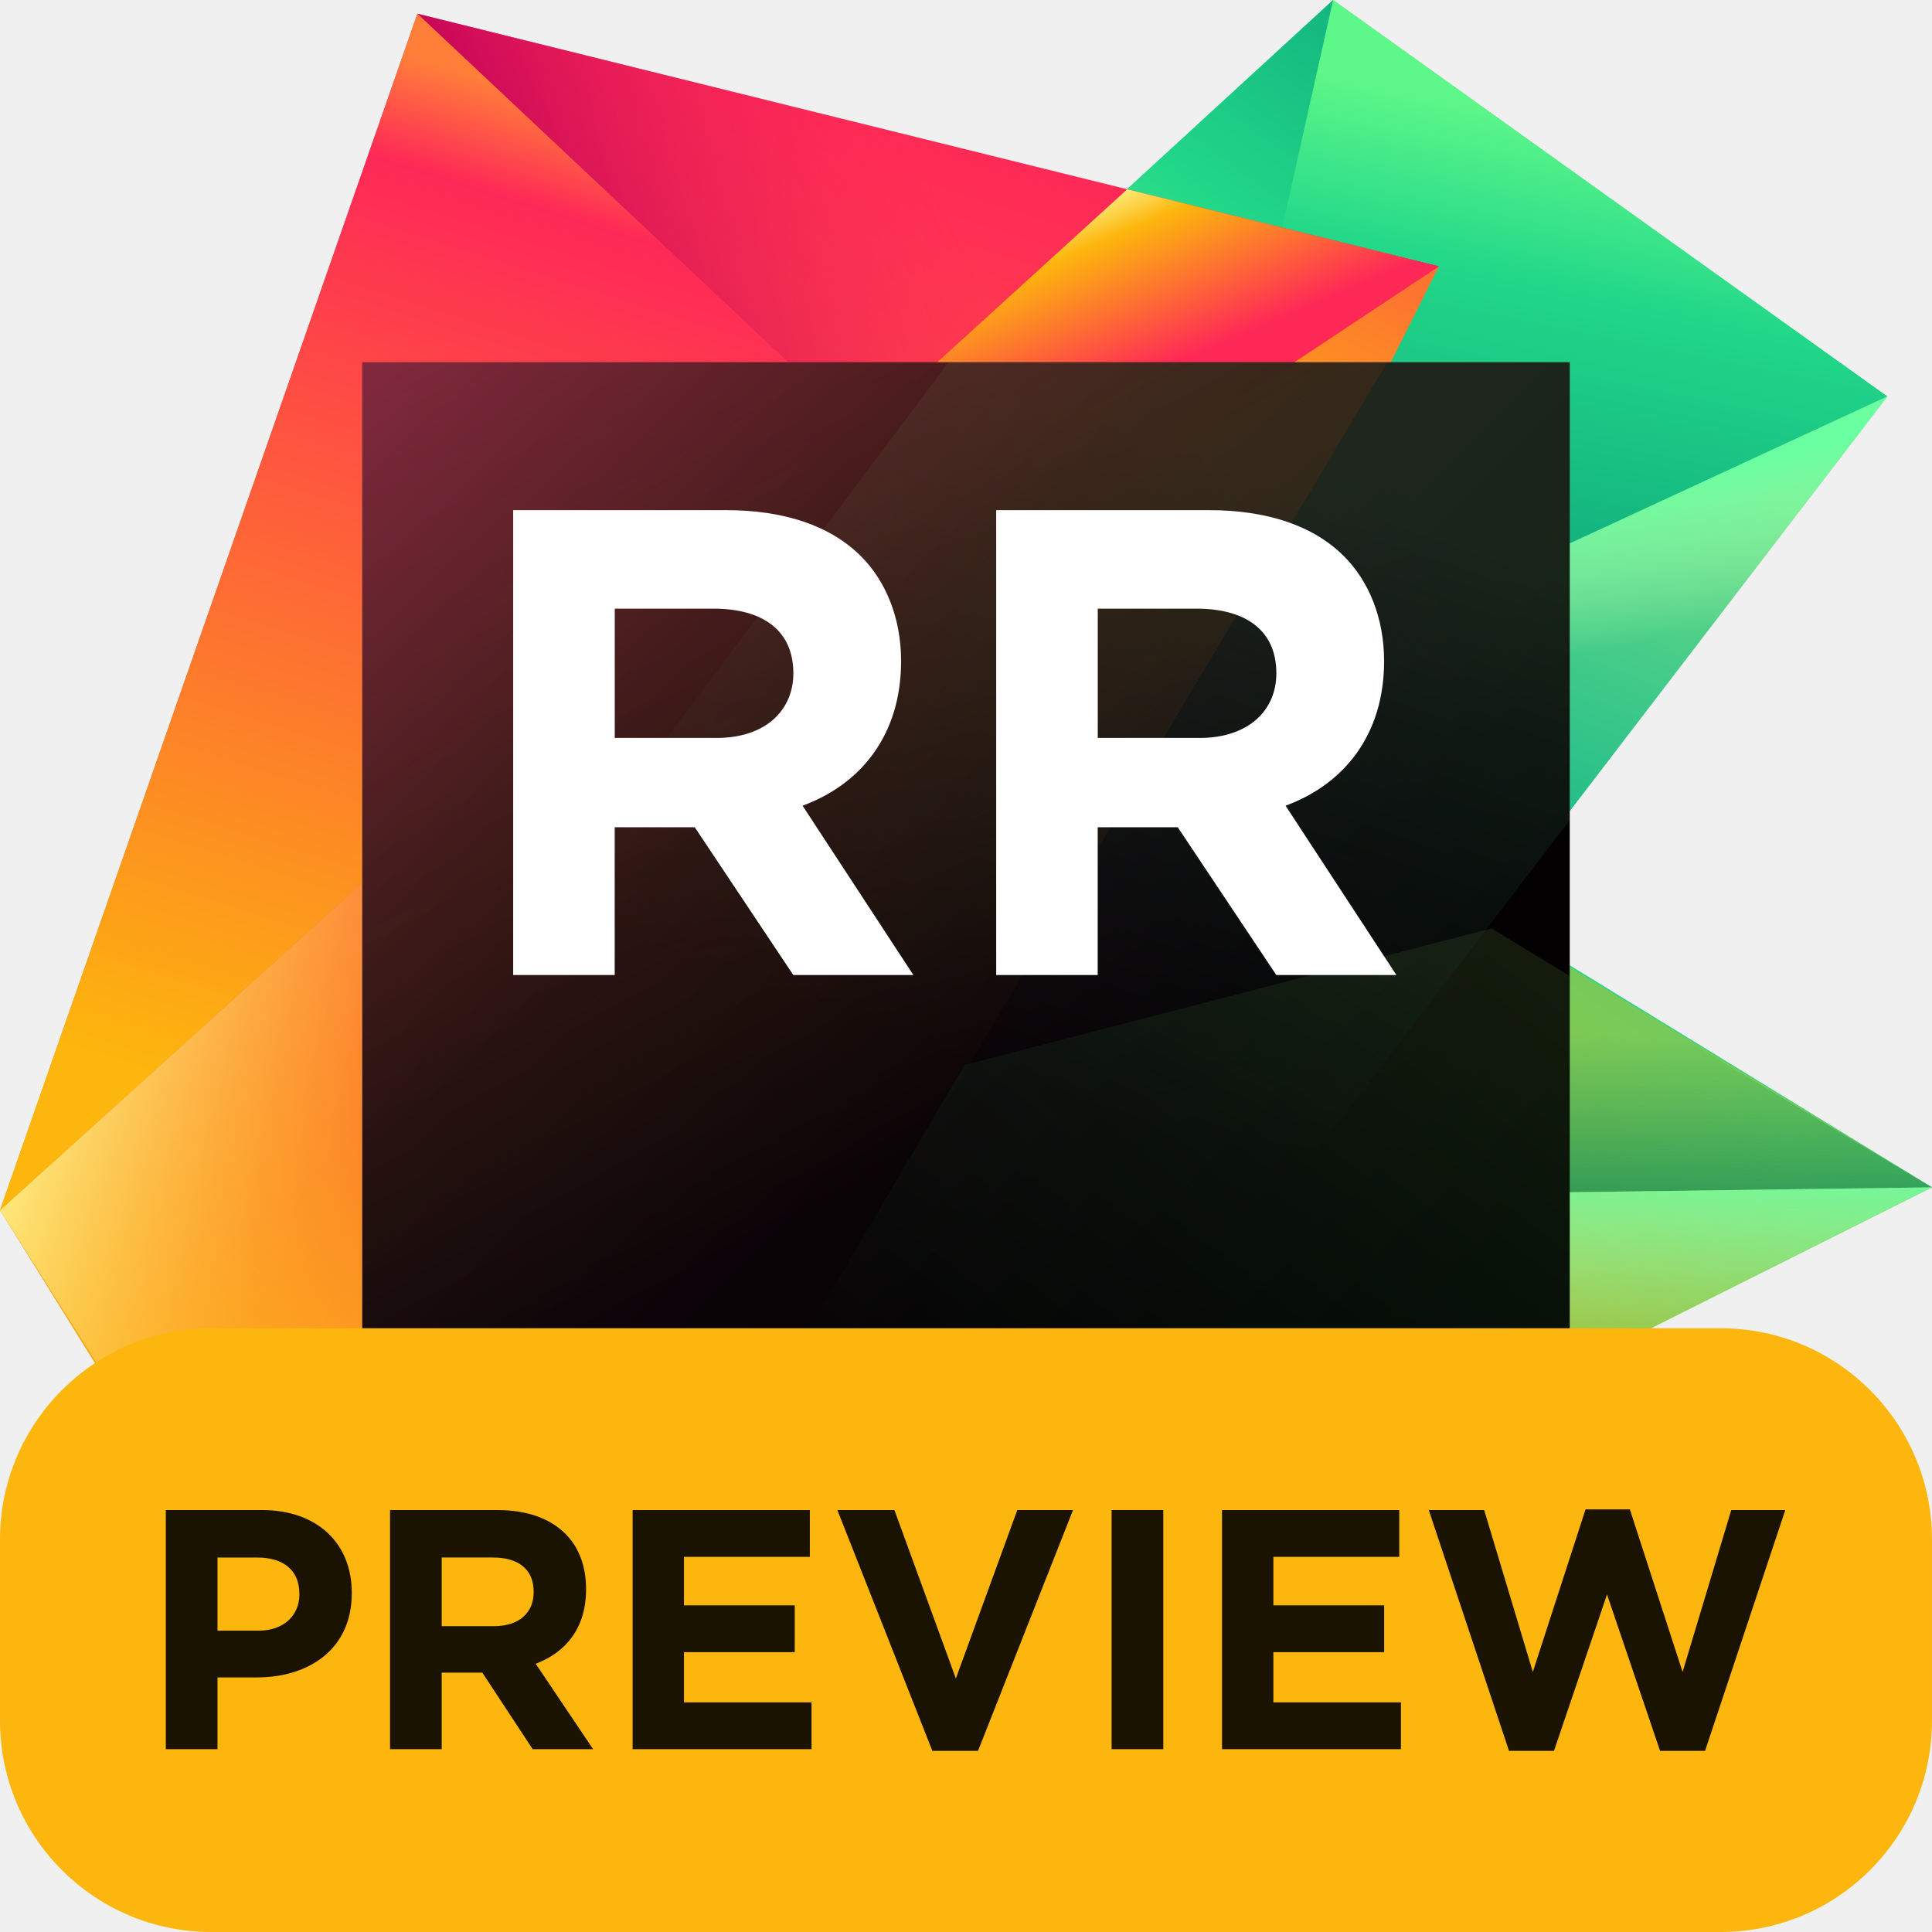
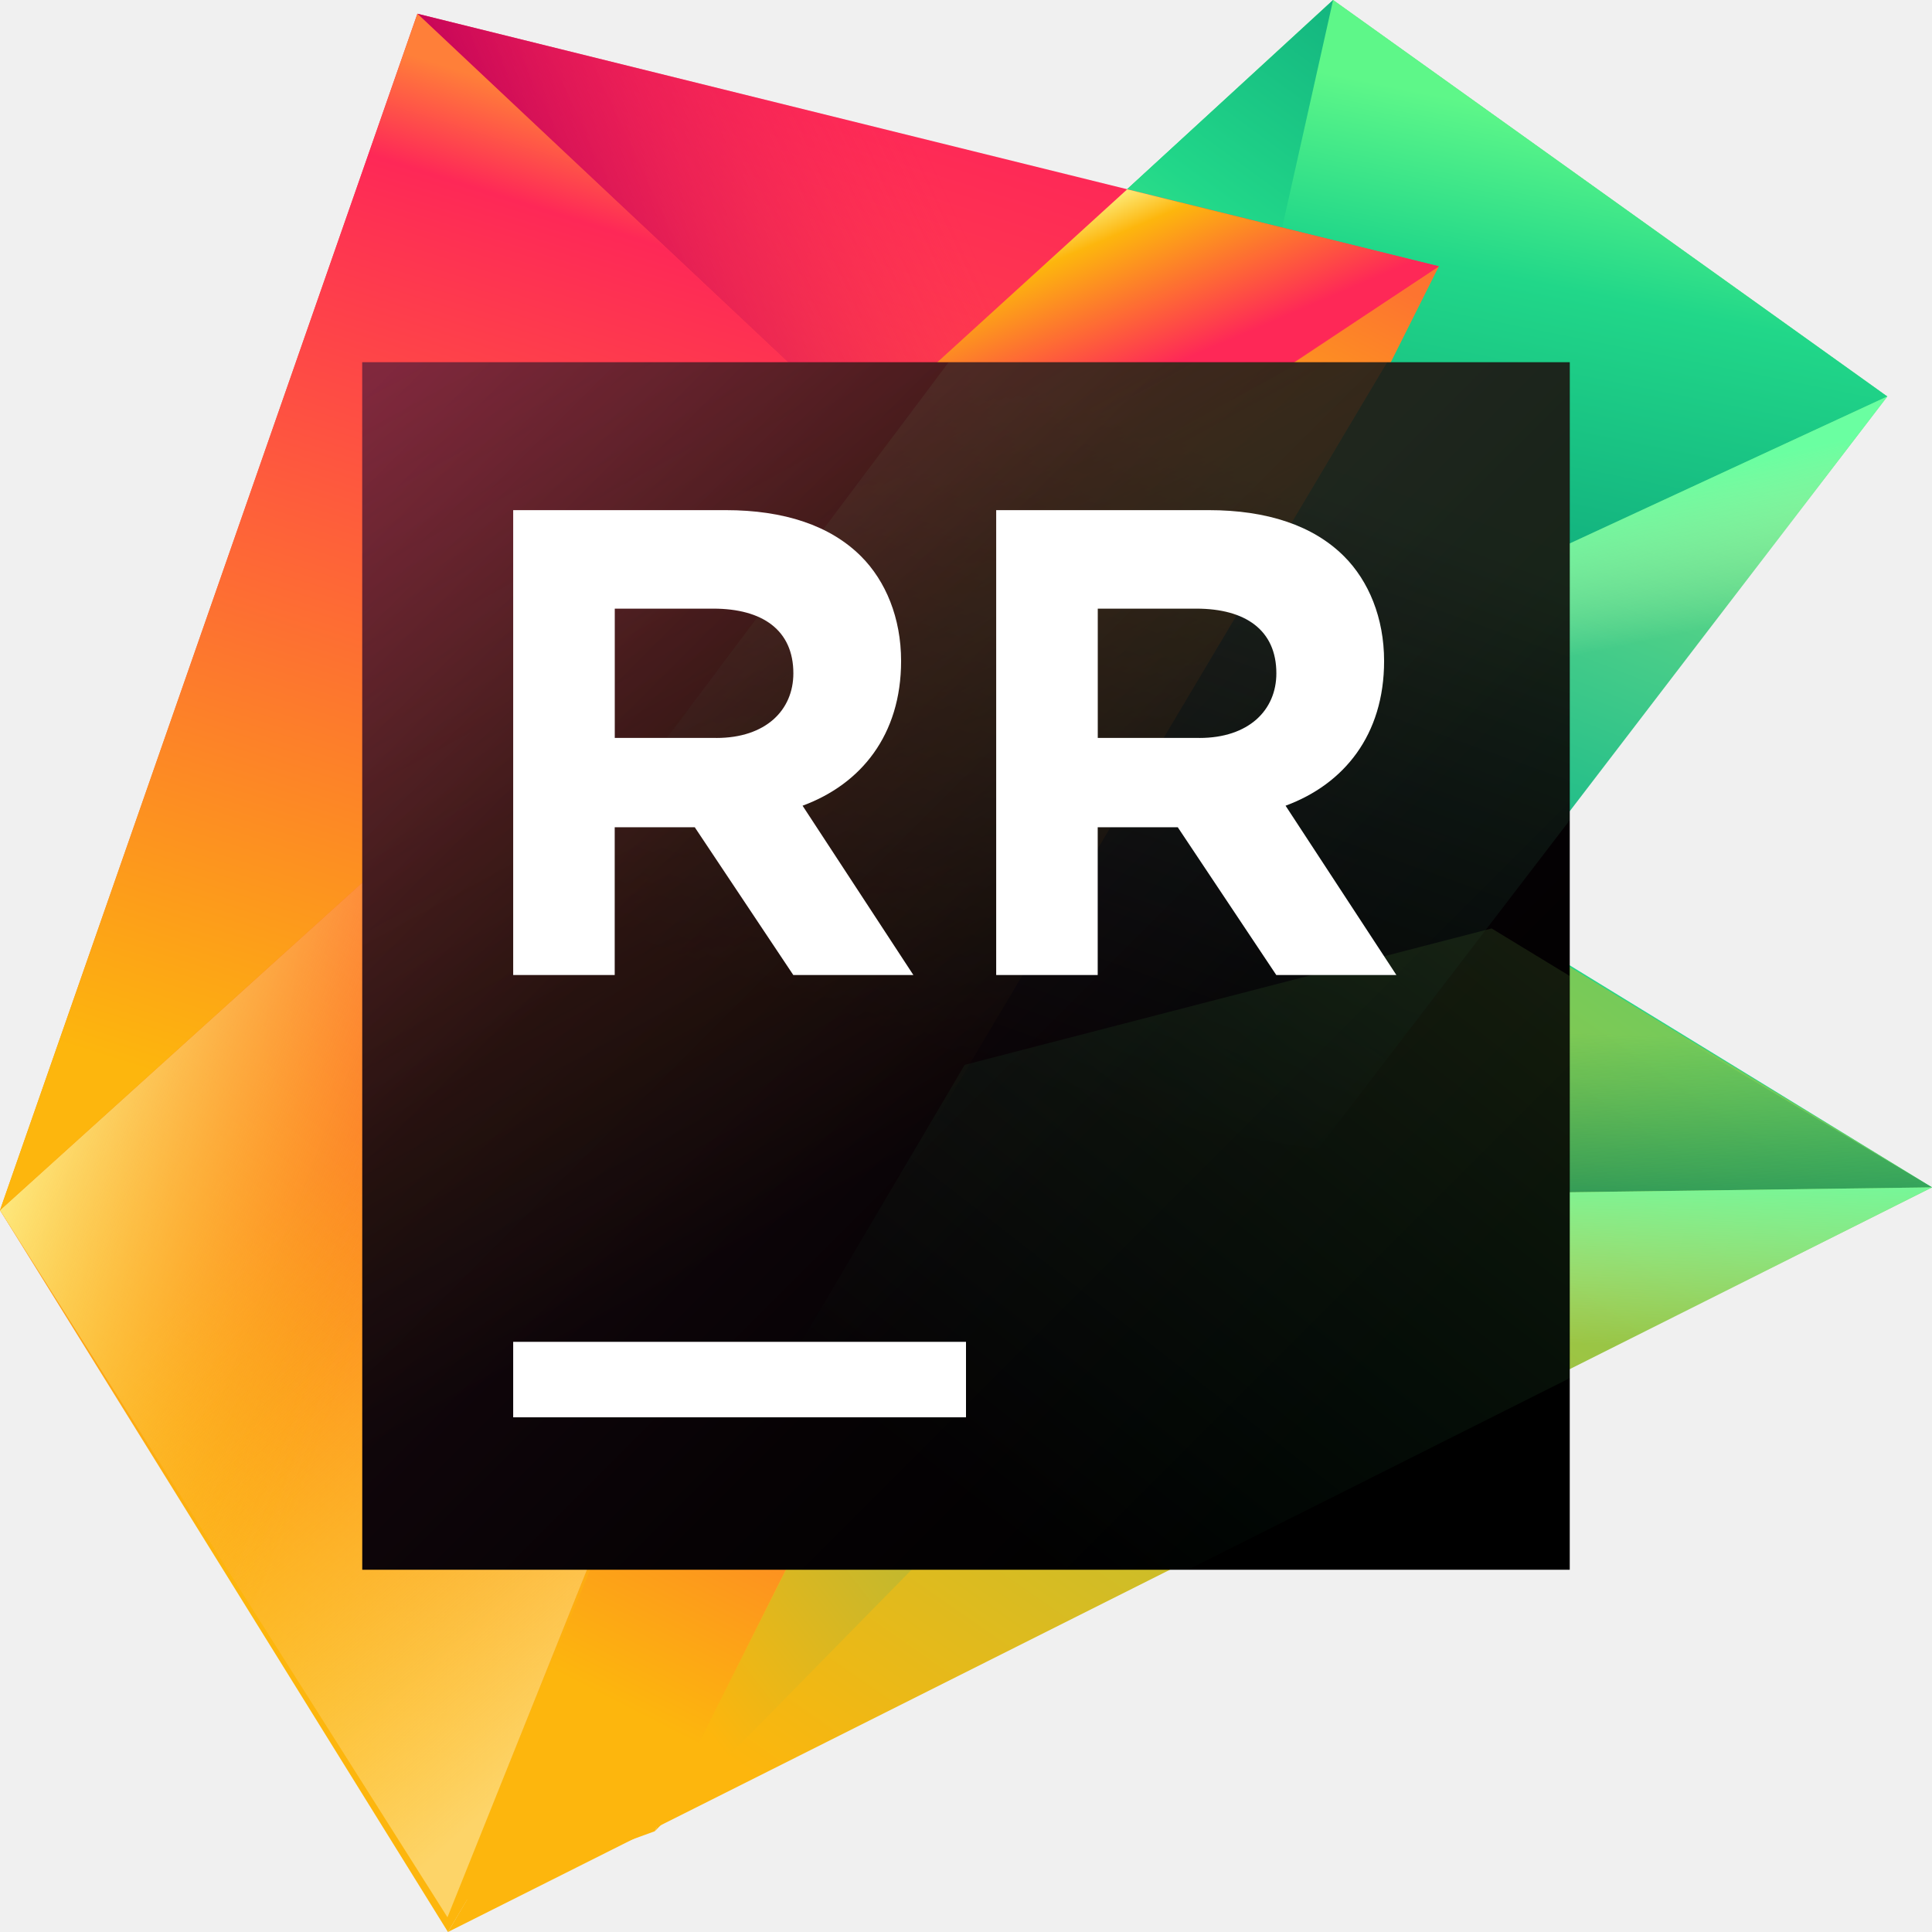
<svg xmlns="http://www.w3.org/2000/svg" width="64" height="64" fill="none" viewBox="0 0 64 64">
  <defs>
    <linearGradient id="b" x1="38.177" x2="48.117" y1="30.138" y2="4.837" gradientUnits="userSpaceOnUse">
      <stop offset=".049" stop-color="#219E89" />
      <stop offset=".279" stop-color="#21BD89" />
      <stop offset=".753" stop-color="#6EDD88" />
      <stop offset="1" stop-color="#71DE88" />
    </linearGradient>
    <linearGradient id="c" x1="46.559" x2="39.912" y1="2.934" y2="35.737" gradientUnits="userSpaceOnUse">
      <stop stop-color="#5EF789" />
      <stop offset=".163" stop-color="#21D789" />
      <stop offset=".505" stop-color="#0EA67B" />
      <stop offset=".982" stop-color="#21D789" />
    </linearGradient>
    <linearGradient id="d" x1="27.484" x2="49.759" y1="27.043" y2="-3.473" gradientUnits="userSpaceOnUse">
      <stop offset=".39" stop-color="#5EF789" />
      <stop offset=".636" stop-color="#21D789" />
      <stop offset=".928" stop-color="#0EA67B" />
    </linearGradient>
    <linearGradient id="e" x1="54.7" x2="21.457" y1="15.336" y2="63.112" gradientUnits="userSpaceOnUse">
      <stop offset=".244" stop-color="#21D789" />
      <stop offset=".891" stop-color="#FDB60D" />
    </linearGradient>
    <linearGradient id="f" x1="65.367" x2="30.3" y1="12.164" y2="62.561" gradientUnits="userSpaceOnUse">
      <stop stop-color="#21D789" />
      <stop offset="1" stop-color="#FDB60D" />
    </linearGradient>
    <linearGradient id="g" x1="53.032" x2="53.42" y1="43.172" y2="33.234" gradientUnits="userSpaceOnUse">
      <stop offset=".065" stop-color="#037F5C" />
      <stop offset=".898" stop-color="#038E5C" stop-opacity="0" />
    </linearGradient>
    <linearGradient id="h" x1="46.068" x2="11.091" y1="33.717" y2="60.676" gradientUnits="userSpaceOnUse">
      <stop stop-color="#21BD89" />
      <stop offset=".733" stop-color="#FDB60D" />
    </linearGradient>
    <linearGradient id="i" x1="30.356" x2="14.281" y1="3.808" y2="54.683" gradientUnits="userSpaceOnUse">
      <stop stop-color="#FE2857" />
      <stop offset="1" stop-color="#FDB60D" />
    </linearGradient>
    <linearGradient id="j" x1="47.246" x2="16.564" y1=".804" y2="61.007" gradientUnits="userSpaceOnUse">
      <stop offset=".121" stop-color="#FD7430" />
      <stop offset=".254" stop-color="#FDB60D" />
      <stop offset=".535" stop-color="#FE2857" />
      <stop offset=".914" stop-color="#FDB60D" />
    </linearGradient>
    <linearGradient id="k" x1="12.549" x2="32.299" y1="11.408" y2="2.174" gradientUnits="userSpaceOnUse">
      <stop offset=".216" stop-color="#BE0059" />
      <stop offset=".884" stop-color="#FE2857" stop-opacity="0" />
    </linearGradient>
    <linearGradient id="l" x1="40.618" x2="35.805" y1="17.447" y2="6.19" gradientUnits="userSpaceOnUse">
      <stop offset=".46" stop-color="#FE2857" />
      <stop offset=".843" stop-color="#FDB60D" />
      <stop offset=".985" stop-color="#FDFFA1" />
    </linearGradient>
    <linearGradient id="m" x1="41.917" x2="5.05" y1="6.471" y2="54.903" gradientUnits="userSpaceOnUse">
      <stop offset=".272" stop-color="#FE2857" />
      <stop offset="1" stop-color="#FDB60D" />
    </linearGradient>
    <linearGradient id="n" x1="38.525" x2="16.279" y1="57.525" y2="32.562" gradientUnits="userSpaceOnUse">
      <stop offset=".39" stop-color="#FDD468" />
      <stop offset=".975" stop-color="#FDB60D" stop-opacity="0" />
    </linearGradient>
    <linearGradient id="o" x1="22.855" x2=".973" y1="39.362" y2="30.783" gradientUnits="userSpaceOnUse">
      <stop offset=".35" stop-color="#FDB60D" stop-opacity="0" />
      <stop offset=".985" stop-color="#FDFFA1" />
    </linearGradient>
    <linearGradient id="p" x1="21.82" x2="11.029" y1="3.287" y2="37.44" gradientUnits="userSpaceOnUse">
      <stop offset=".03" stop-color="#FF7F39" />
      <stop offset=".129" stop-color="#FE2857" />
      <stop offset="1" stop-color="#FDB60D" />
    </linearGradient>
    <linearGradient id="q" x1="28.865" x2="44.088" y1="40.154" y2="27.821" gradientUnits="userSpaceOnUse">
      <stop offset=".065" stop-color="#037F5C" />
      <stop offset=".898" stop-color="#038E5C" stop-opacity="0" />
    </linearGradient>
    <linearGradient id="r" x1="42.217" x2="31.006" y1="16.789" y2="25.94" gradientUnits="userSpaceOnUse">
      <stop offset=".197" stop-color="#FFFFC7" stop-opacity="0" />
      <stop offset=".783" stop-color="#FFFFC7" />
    </linearGradient>
    <linearGradient id="s" x1="52.261" x2="50.361" y1="25.783" y2="16.827" gradientUnits="userSpaceOnUse">
      <stop offset=".433" stop-color="#BDFFB1" stop-opacity="0" />
      <stop offset="1" stop-color="#6AFFA1" />
    </linearGradient>
    <linearGradient id="t" x1="42.964" x2="43.351" y1="49.264" y2="37.65" gradientUnits="userSpaceOnUse">
      <stop offset=".433" stop-color="#BDFFB1" stop-opacity="0" />
      <stop offset="1" stop-color="#6AFFA1" />
    </linearGradient>
    <linearGradient id="u" x1="11.345" x2="49.061" y1="11.345" y2="49.061" gradientUnits="userSpaceOnUse">
      <stop offset=".028" stop-color="#5A1F3A" />
      <stop offset=".08" stop-color="#4E1B32" />
      <stop offset=".277" stop-color="#260D18" />
      <stop offset=".38" stop-color="#16080E" />
      <stop offset=".391" stop-color="#15080E" />
      <stop offset=".683" stop-color="#060204" />
      <stop offset=".914" />
    </linearGradient>
    <linearGradient id="w" x1="32.103" x2="41.514" y1="36.529" y2="10.219" gradientUnits="userSpaceOnUse">
      <stop offset=".049" stop-color="#219E89" stop-opacity="0" />
      <stop offset=".822" stop-color="#6EDD88" />
      <stop offset="1" stop-color="#71DE88" />
    </linearGradient>
    <linearGradient id="x" x1="38.948" x2="74.99" y1="55.245" y2="8.829" gradientUnits="userSpaceOnUse">
      <stop stop-color="#21D789" stop-opacity="0" />
      <stop offset="1" stop-color="#FDB60D" />
    </linearGradient>
    <linearGradient id="y" x1="13.066" x2="31.892" y1="2.947" y2="37.316" gradientUnits="userSpaceOnUse">
      <stop stop-color="#FE2857" />
      <stop offset="1" stop-color="#FDB60D" stop-opacity="0" />
    </linearGradient>
    <clipPath id="a">
      <path fill="#fff" d="M0 0h64v64H0z" />
    </clipPath>
    <clipPath id="v">
      <path fill="#fff" d="M12 12h40v40H12z" />
    </clipPath>
  </defs>
  <g clip-path="url(#a)">
    <path fill="url(#b)" d="m44.161 0 18.359 13.134L43.661 37.761 25.687 16.971 44.161 0Z" />
    <path fill="url(#c)" d="m44.161 0 18.359 13.134-23.761 10.998-13.072-7.16L44.161 0Z" />
    <path fill="url(#d)" d="m44.161 0-5.402 24.131-13.072-7.16L44.161 0Z" />
    <path fill="url(#e)" d="M64 39.333 38.89 23.943 7.123 46.349l7.508 14.443 49.369-21.46Z" />
    <path fill="url(#f)" d="M64 39.334 49.411 30.457l-17.454 4.518-17.118 29.025 49.161-24.667Z" />
    <path fill="url(#g)" d="m49.216 30.507 14.784 8.826-21.648.289 6.864-9.115Z" />
    <path fill="url(#h)" d="M35.083 34.027 21.689 60.664l20.663-21.042-7.27-5.595Z" />
    <path fill="url(#i)" d="M13.827.455 47.663 8.822 14.839 64 0 40.09 13.827.455Z" />
    <path fill="url(#j)" d="m47.664 8.822-14.295 9.5-18.546 45.19.656-.589 6.21-2.26L47.664 8.822Z" />
    <path fill="url(#k)" d="M13.827.455 37.334 6.276l-8.799 8.014L13.827.455Z" />
    <path fill="url(#l)" d="M47.664 8.822 37.32 6.265l.015.011-8.799 8.014 4.32 4.29 14.808-9.758Z" />
    <path fill="url(#m)" d="M14.823 63.512 0 40.09 28.535 14.29l4.32 4.29L14.823 63.512Z" />
    <path fill="url(#n)" d="M14.823 63.512 0 40.09 28.535 14.29l4.32 4.29L14.823 63.512Z" />
    <path fill="url(#o)" d="M14.823 63.512 0 40.09 28.535 14.29l4.32 4.29L14.823 63.512Z" />
    <path fill="url(#p)" d="M13.827.456 0 40.09l28.535-25.8L13.827.456Z" />
    <path fill="url(#q)" d="m35.116 33.984 14.223-3.636-9.501-5.863-4.722 9.499Z" />
    <path fill="url(#r)" d="m33.286 18.524 6.57 5.882 7.808-15.584-14.295 9.5-.083.202Z" />
    <path fill="url(#s)" d="m49.319 30.372 13.201-17.239-23.571 10.91 10.37 6.329Z" />
    <path fill="url(#t)" d="M21.885 60.465 64 39.333l-21.391.289-1.861 1.633-18.864 19.209Z" />
  </g>
  <path fill="url(#u)" d="M52 12H12v40h40V12Z" />
  <g clip-path="url(#v)" opacity=".3">
    <path fill="url(#w)" d="M52 12H31.424L15.213 33.618l28.447 4.443 8.339-10.89V12Z" opacity=".5" />
    <path fill="url(#x)" d="M39.351 52 52 45.653V32.331l-2.589-1.575-17.454 4.518L22.092 52h17.259Z" />
    <path fill="url(#y)" d="M45.951 12H12v40h10.155l23.796-40Z" />
  </g>
  <path fill="#fff" d="M32 44.45H17v2.5h15v-2.5Z" />
  <path fill="#fff" d="M17 16.899h7.037c1.938 0 3.467.51 4.487 1.53.816.816 1.326 2.04 1.326 3.468 0 2.448-1.326 4.079-3.264 4.793l3.671 5.609h-3.978l-3.264-4.895h-2.652v4.895H17v-15.4Zm6.731 7.547c1.632 0 2.55-.918 2.55-2.142 0-1.428-1.02-2.142-2.652-2.142h-3.264v4.283h3.365Z" />
  <path fill="#fff" d="M33 16.899h7.037c1.938 0 3.467.51 4.487 1.53.816.816 1.326 2.04 1.326 3.468 0 2.448-1.326 4.079-3.264 4.793l3.671 5.609h-3.978l-3.264-4.895h-2.652v4.895H33v-15.4Zm6.731 7.547c1.632 0 2.55-.918 2.55-2.142 0-1.428-1.02-2.142-2.652-2.142h-3.264v4.283h3.365Z" />
-   <rect width="63.999" height="20" y="44" fill="#FDB60D" rx="7" />
-   <g opacity=".9">
-     <path fill="#010101" d="M5.493 57.943h1.712v-2.376h1.301c1.746 0 3.147-.951 3.147-2.784v-.023c0-1.618-1.123-2.738-2.98-2.738h-3.18v7.921Zm1.712-3.926v-2.421h1.323c.856 0 1.39.419 1.39 1.199v.023c0 .679-.5 1.2-1.357 1.2H7.205Z" />
-     <path fill="#010101" d="M12.92 57.943h1.712v-2.535h1.345l1.668 2.535h2.002l-1.901-2.829c.99-.373 1.668-1.177 1.668-2.455v-.023c0-.747-.234-1.369-.667-1.81-.511-.52-1.279-.803-2.268-.803h-3.558v7.921Zm1.712-4.074v-2.274h1.701c.834 0 1.345.385 1.345 1.131v.023c0 .668-.478 1.12-1.312 1.12h-1.735Z" />
-     <path fill="#010101" d="M20.956 57.943h5.927v-1.55h-4.226v-1.663h3.67v-1.55h-3.67v-1.607h4.17v-1.55h-5.871v7.921Z" />
-     <path fill="#010101" d="M30.886 58h1.512l3.147-7.977h-1.846l-2.035 5.579-2.035-5.579h-1.89L30.886 58Z" />
-     <path fill="#010101" d="M36.824 57.943h1.712v-7.921h-1.712v7.921Z" />
-     <path fill="#010101" d="M40.481 57.943h5.927v-1.55h-4.226v-1.663h3.67v-1.55h-3.67v-1.607h4.17v-1.55h-5.871v7.921Z" />
-     <path fill="#010101" d="M49.988 58h1.49l1.757-5.183L54.992 58h1.49l2.658-7.977h-1.79l-1.612 5.364L53.991 50h-1.468l-1.746 5.386-1.612-5.364h-1.835L49.988 58Z" />
-   </g>
</svg>
